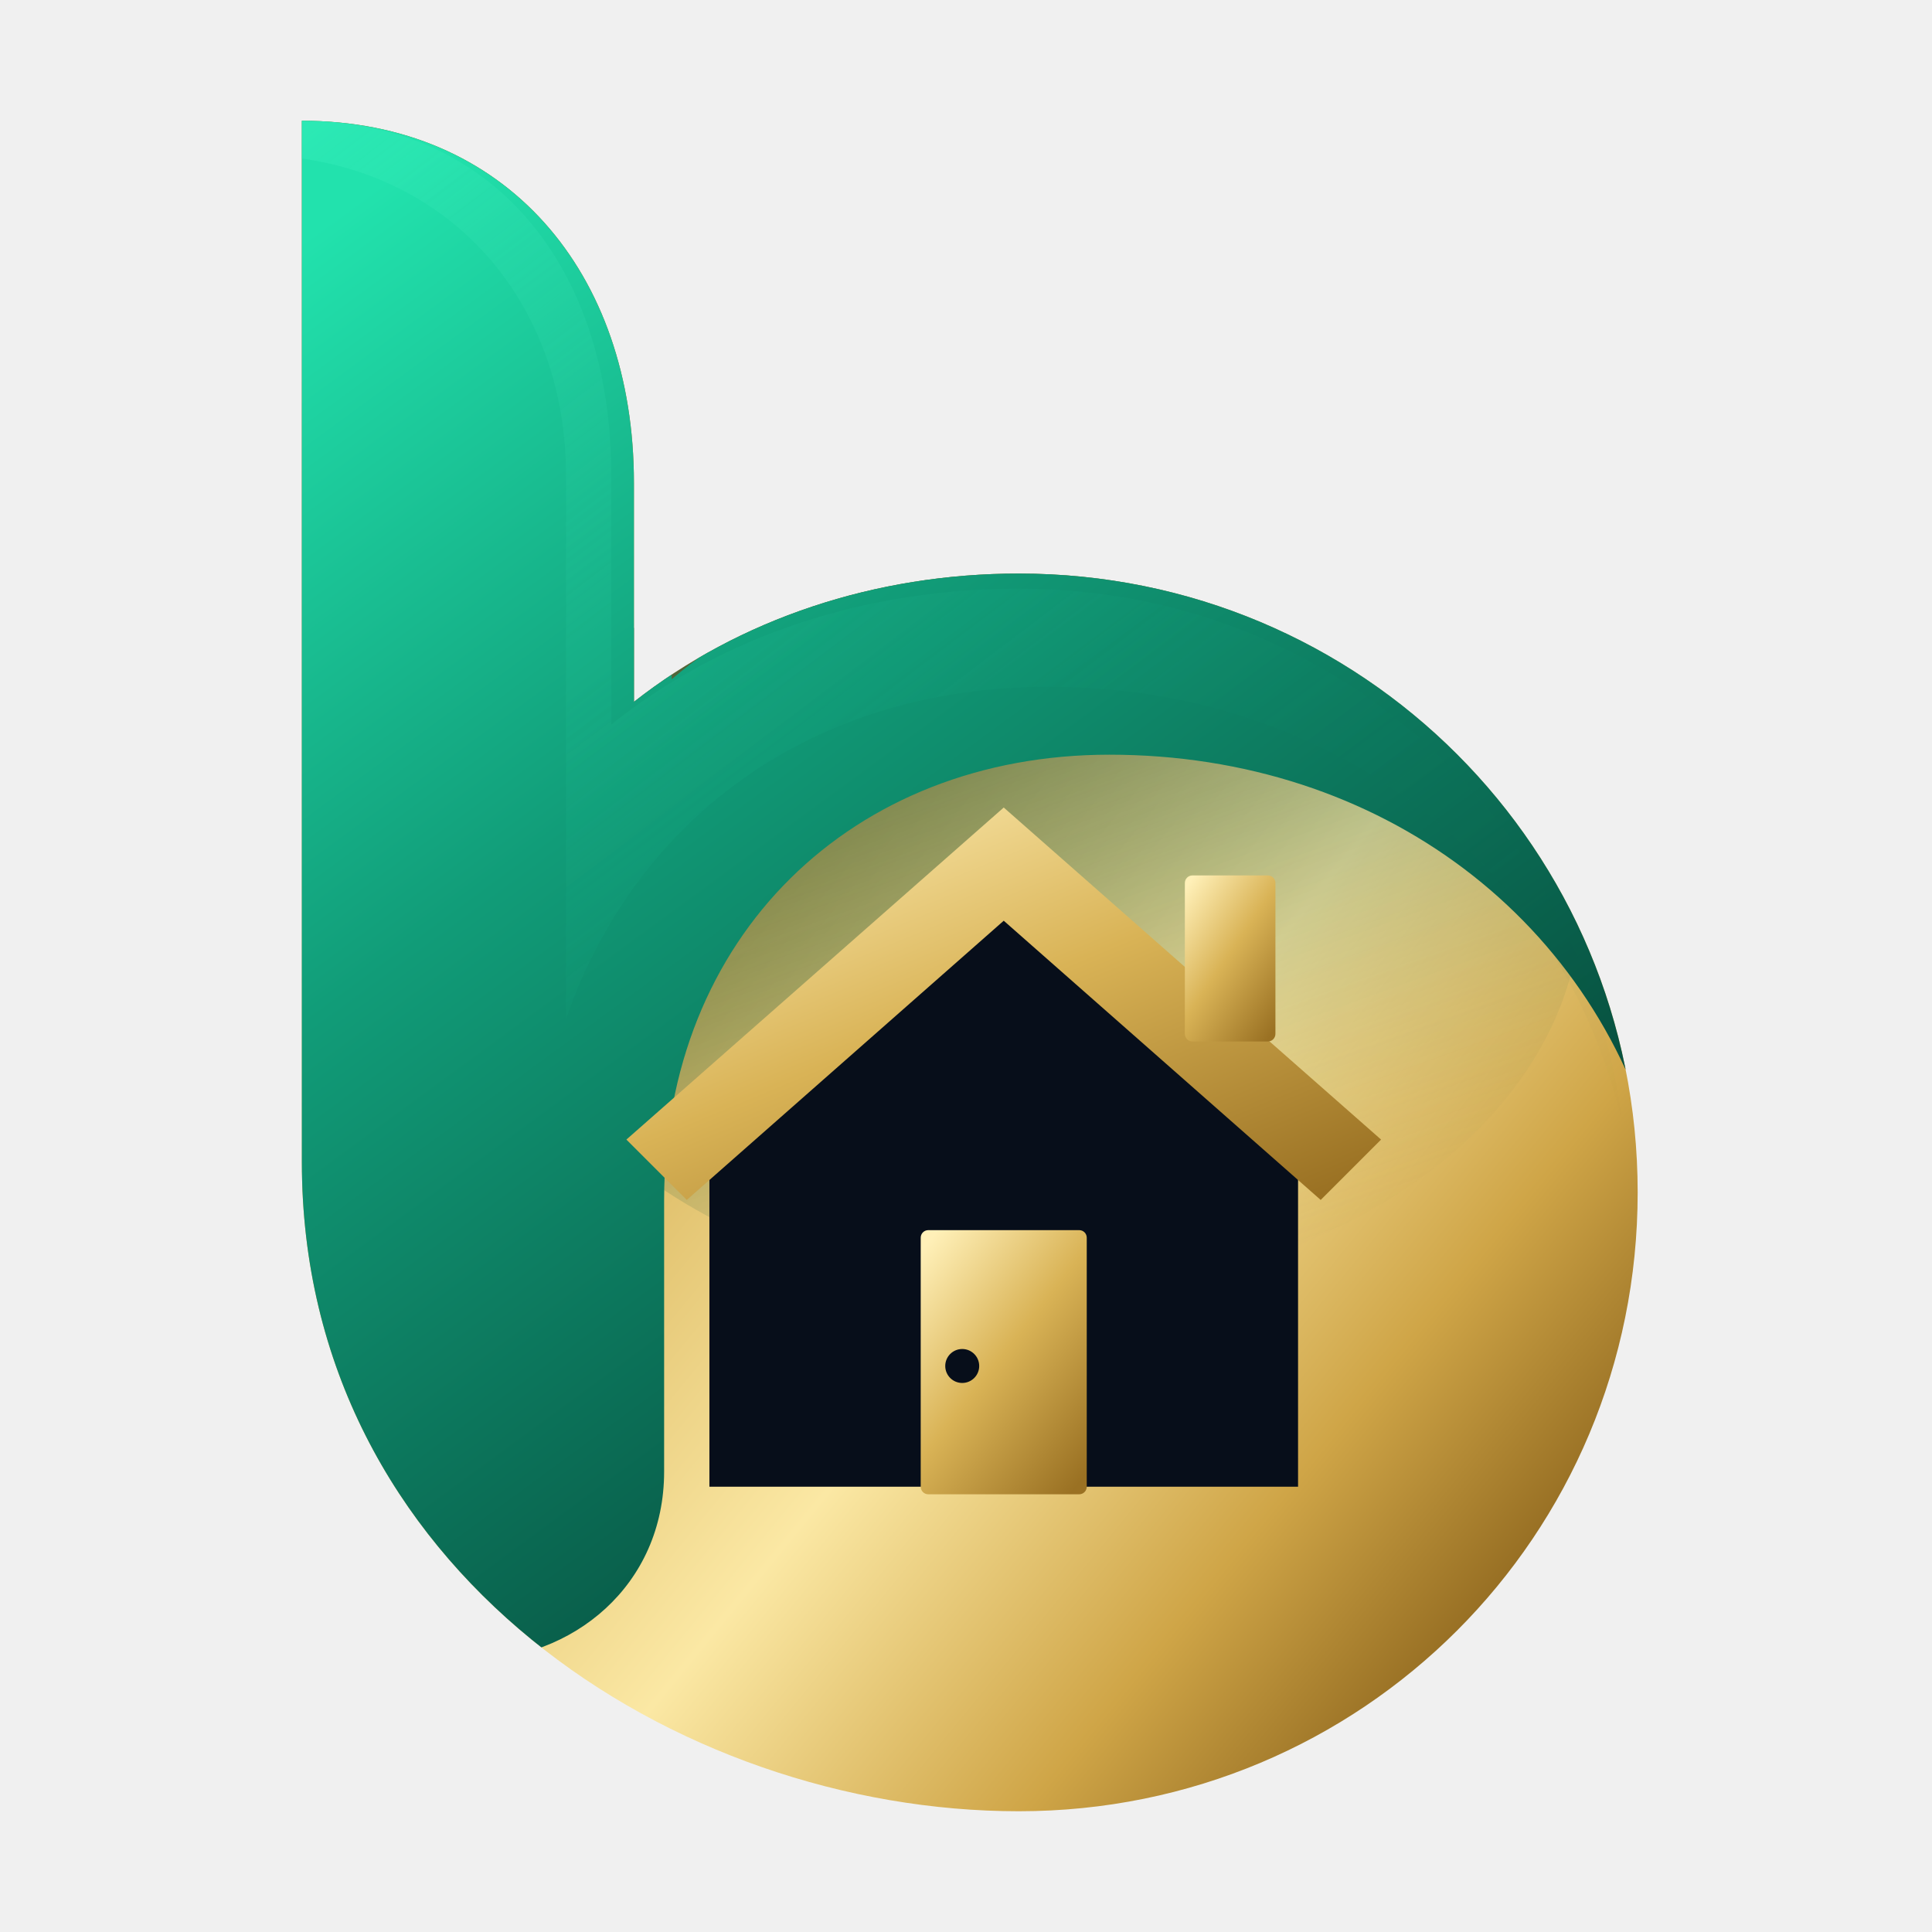
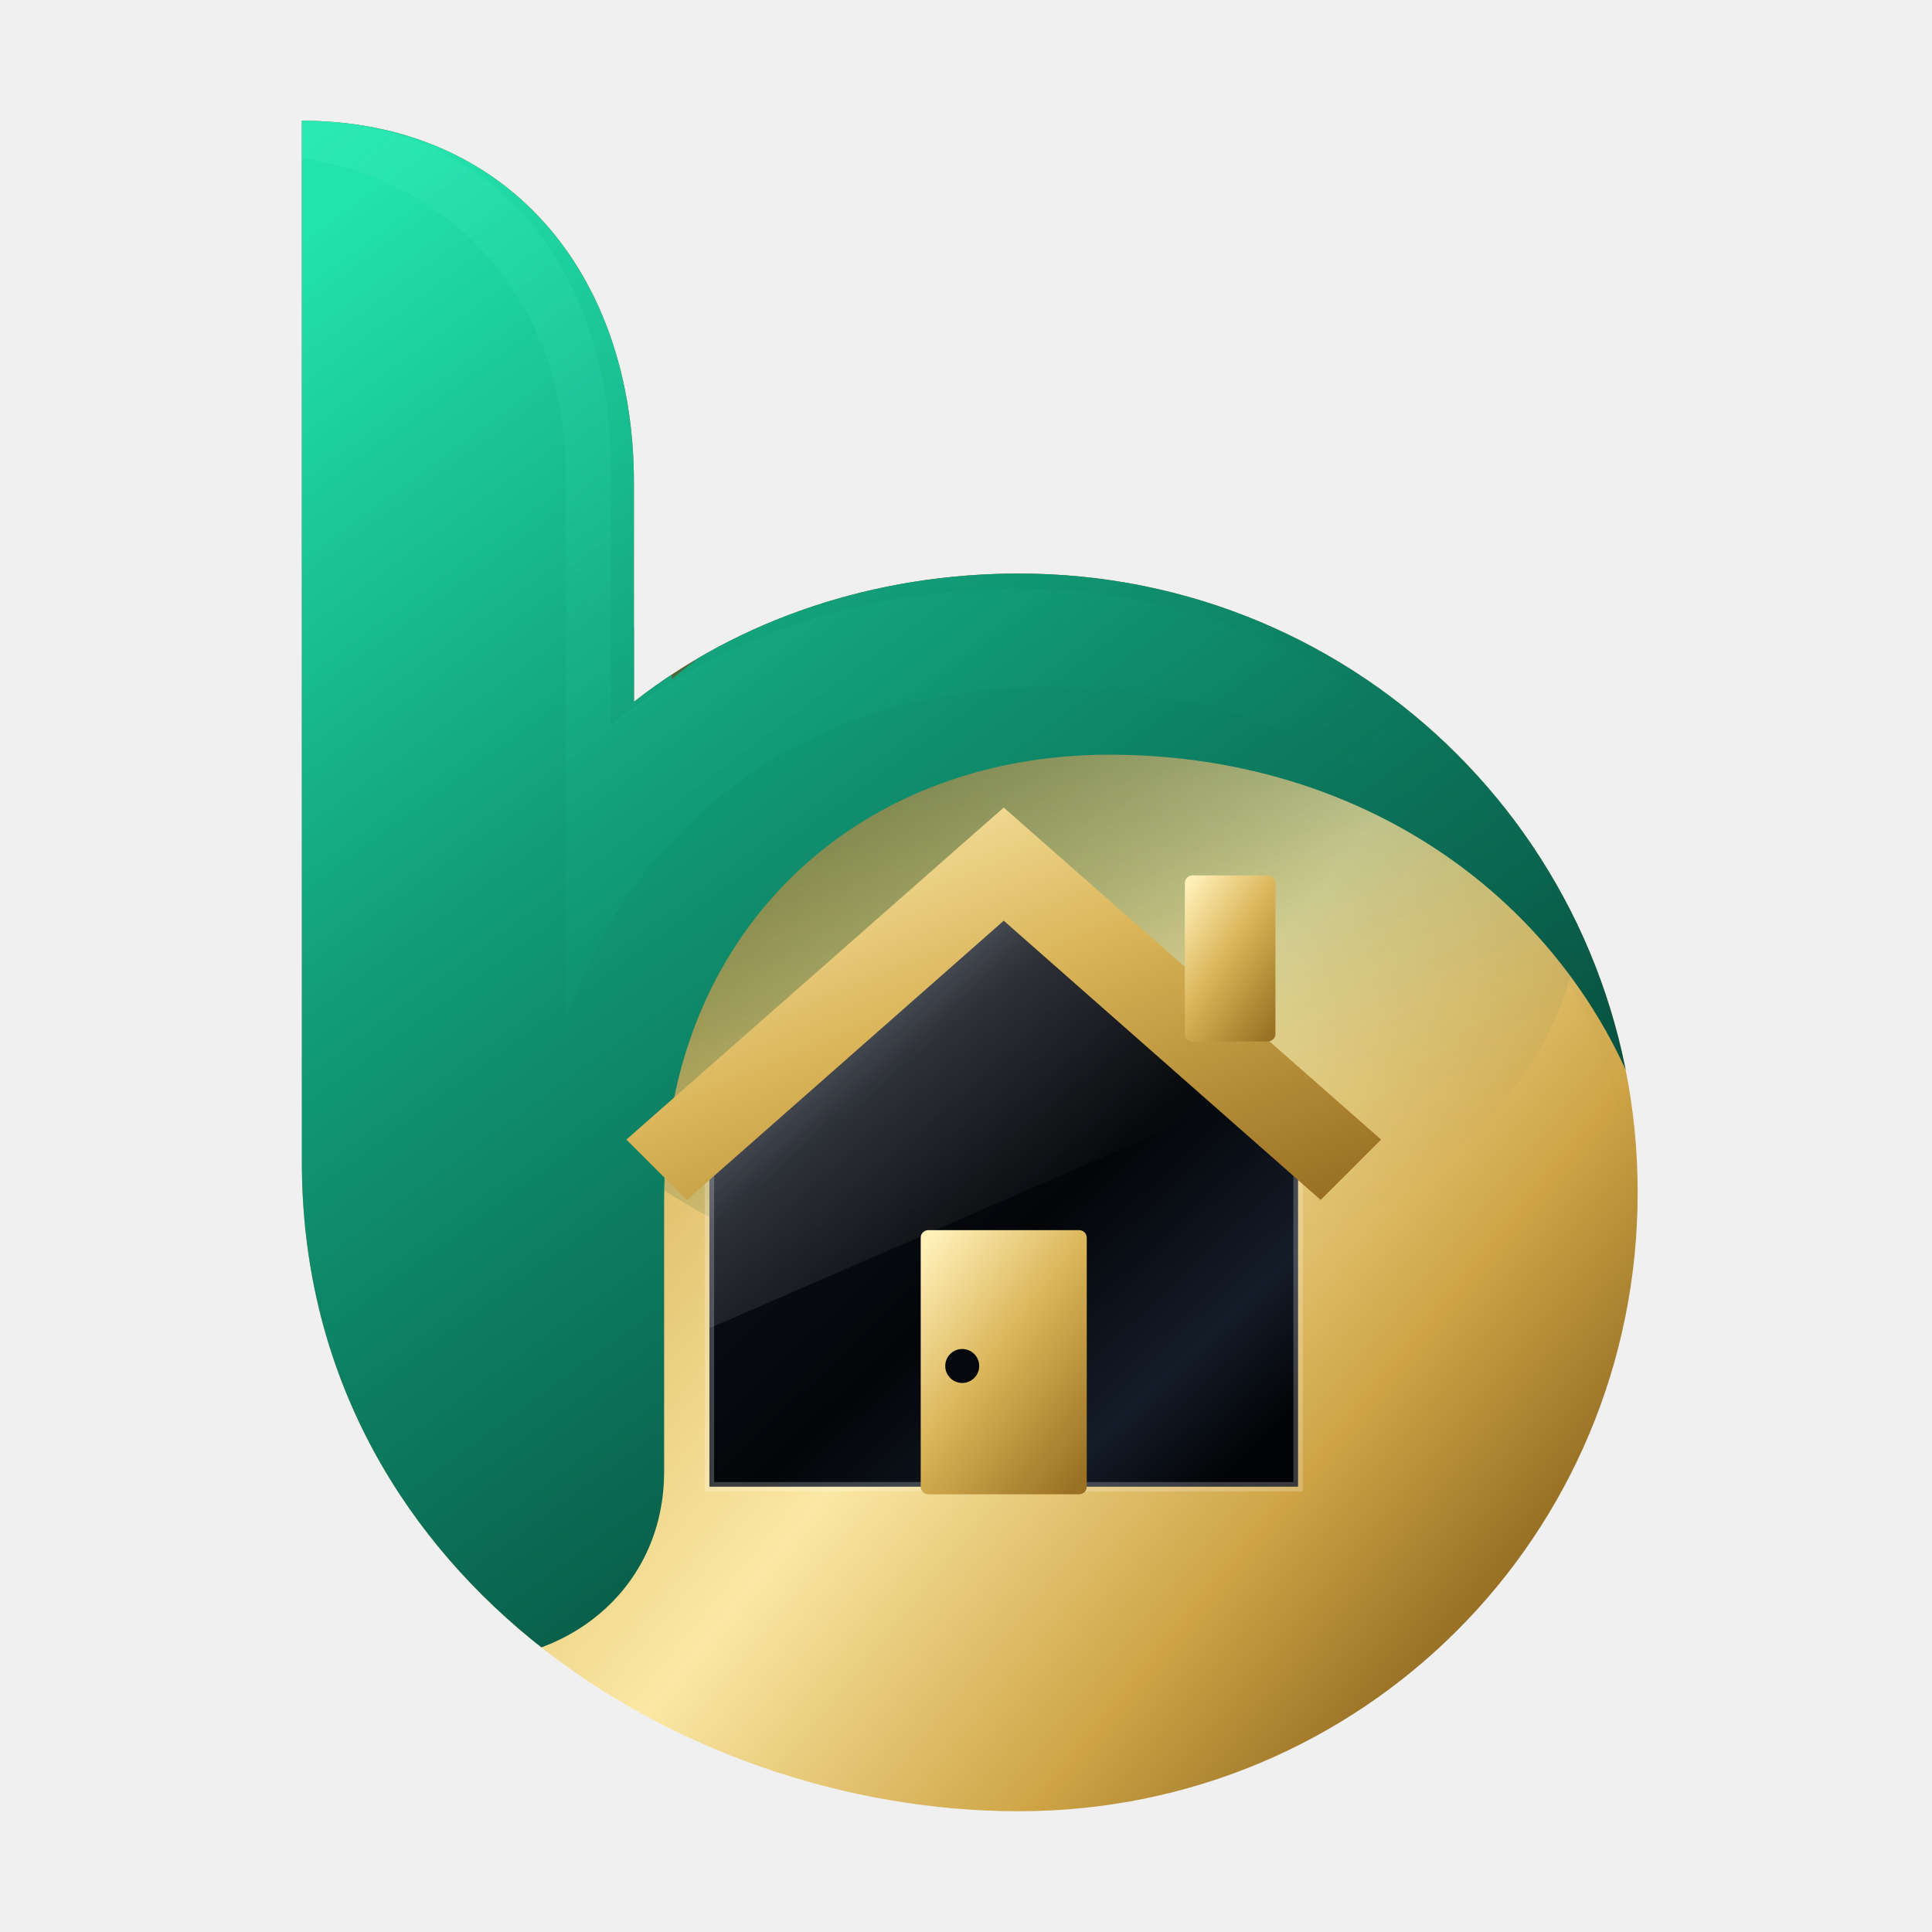
<svg xmlns="http://www.w3.org/2000/svg" viewBox="0 0 512 512" width="512" height="512">
  <defs>
    <linearGradient id="bw-emerald" x1="12%" y1="4%" x2="72%" y2="96%">
      <stop offset="0%" stop-color="#22E2AD" />
      <stop offset="38%" stop-color="#119C78" />
      <stop offset="78%" stop-color="#095E4A" />
      <stop offset="100%" stop-color="#053B2E" />
    </linearGradient>
    <linearGradient id="bw-emerald-hi" x1="0%" y1="0%" x2="100%" y2="100%">
      <stop offset="0%" stop-color="#34F0BC" stop-opacity="0.55" />
      <stop offset="60%" stop-color="#119C78" stop-opacity="0.1" />
      <stop offset="100%" stop-color="#053B2E" stop-opacity="0" />
    </linearGradient>
    <linearGradient id="bw-inner-depth" x1="25%" y1="0%" x2="75%" y2="100%">
      <stop offset="0%" stop-color="#063D2F" stop-opacity="0.72" />
      <stop offset="52%" stop-color="#0B5442" stop-opacity="0.28" />
      <stop offset="100%" stop-color="#D4AE52" stop-opacity="0" />
    </linearGradient>
    <linearGradient id="bw-gold" x1="15%" y1="15%" x2="88%" y2="85%">
      <stop offset="0%" stop-color="#8C651D" />
      <stop offset="32%" stop-color="#D4AE52" />
      <stop offset="62%" stop-color="#FBE8A4" />
      <stop offset="84%" stop-color="#CFA547" />
      <stop offset="100%" stop-color="#8F671E" />
    </linearGradient>
    <linearGradient id="bw-gold-roof" x1="10%" y1="0%" x2="90%" y2="100%">
      <stop offset="0%" stop-color="#FFF0B8" />
      <stop offset="48%" stop-color="#D9B356" />
      <stop offset="100%" stop-color="#9A7123" />
    </linearGradient>
    <linearGradient id="bw-navy-bg" x1="0%" y1="0%" x2="100%" y2="100%">
      <stop offset="0%" stop-color="#12233D" />
      <stop offset="100%" stop-color="#070E1A" />
    </linearGradient>
    <clipPath id="bw-b-clip">
      <path d="M 108,36                C 162,36 196,76 196,132                L 196,190                C 224,168 260,156 298,156                C 389,156 462,229 462,320                C 462,411 389,484 298,484                C 207,484 108,420 108,312                Z" />
    </clipPath>
+     <linearGradient id="bw-shining-black-home" x1="8%" y1="6%" x2="92%" y2="94%">
+       <stop offset="0%" stop-color="#273244" />
+       <stop offset="26%" stop-color="#0B0F17" />
+       <stop offset="56%" stop-color="#030508" />
+       <stop offset="84%" stop-color="#141C29" />
+       <stop offset="100%" stop-color="#020305" />
+     </linearGradient>
+     <linearGradient id="bw-home-gloss" x1="0%" y1="0%" x2="100%" y2="100%">
+       <stop offset="0%" stop-color="#FFFFFF" stop-opacity="0.52" />
+       <stop offset="38%" stop-color="#FFFFFF" stop-opacity="0.14" />
+       <stop offset="72%" stop-color="#FFFFFF" stop-opacity="0" />
+       <stop offset="100%" stop-color="#FFFFFF" stop-opacity="0" />
+     </linearGradient>
  </defs>
  <g transform="translate(-28, -4)">
    <g clip-path="url(#bw-b-clip)">
      <rect x="90" y="30" width="390" height="470" fill="url(#bw-gold)" />
      <ellipse cx="302" cy="242" rx="145" ry="105" fill="url(#bw-inner-depth)" />
      <path d="M 96,30                L 206,30                L 206,184                C 232,162 266,150 304,150                C 394,150 468,224 468,314                C 452,248 394,204 322,204                C 254,204 204,252 204,322                L 204,394                C 204,424 180,444 152,444                C 120,444 96,400 96,312                Z" fill="url(#bw-emerald)" />
      <path d="M 108,36                C 158,36 190,74 190,130                L 190,196                C 220,172 258,160 298,160                C 382,160 448,222 458,302                C 442,232 380,186 306,186                C 242,186 196,222 178,274                L 178,130                C 178,86 150,52 108,46 Z" fill="url(#bw-emerald-hi)" />
    </g>
-     <path d="M 294,244              L 372,312              L 372,398              L 216,398              L 216,312 Z" fill="#070E1A" />
+     <path d="M 294,244              L 372,312              L 372,398              L 216,398              L 216,312 Z" fill="url(#bw-shining-black-home)" />
+     <path d="M 294,244              L 354,296              L 216,356              L 216,312 Z" fill="url(#bw-home-gloss)" />
+     <path d="M 294,244              L 372,312              L 372,398              L 216,398              L 216,312 Z" fill="none" stroke="#FFFFFF" stroke-opacity="0.22" stroke-width="2.5" />
    <path d="M 294,218              L 394,306              L 378,322              L 294,248              L 210,322              L 194,306 Z" fill="url(#bw-gold-roof)" />
    <rect x="342" y="236" width="24" height="44" rx="2" fill="url(#bw-gold-roof)" />
    <rect x="272" y="330" width="44" height="70" rx="2" fill="url(#bw-gold-roof)" />
-     <circle cx="283" cy="366" r="4.5" fill="#070E1A" />
+     <circle cx="283" cy="366" r="4.5" fill="#04070C" />
  </g>
</svg>
